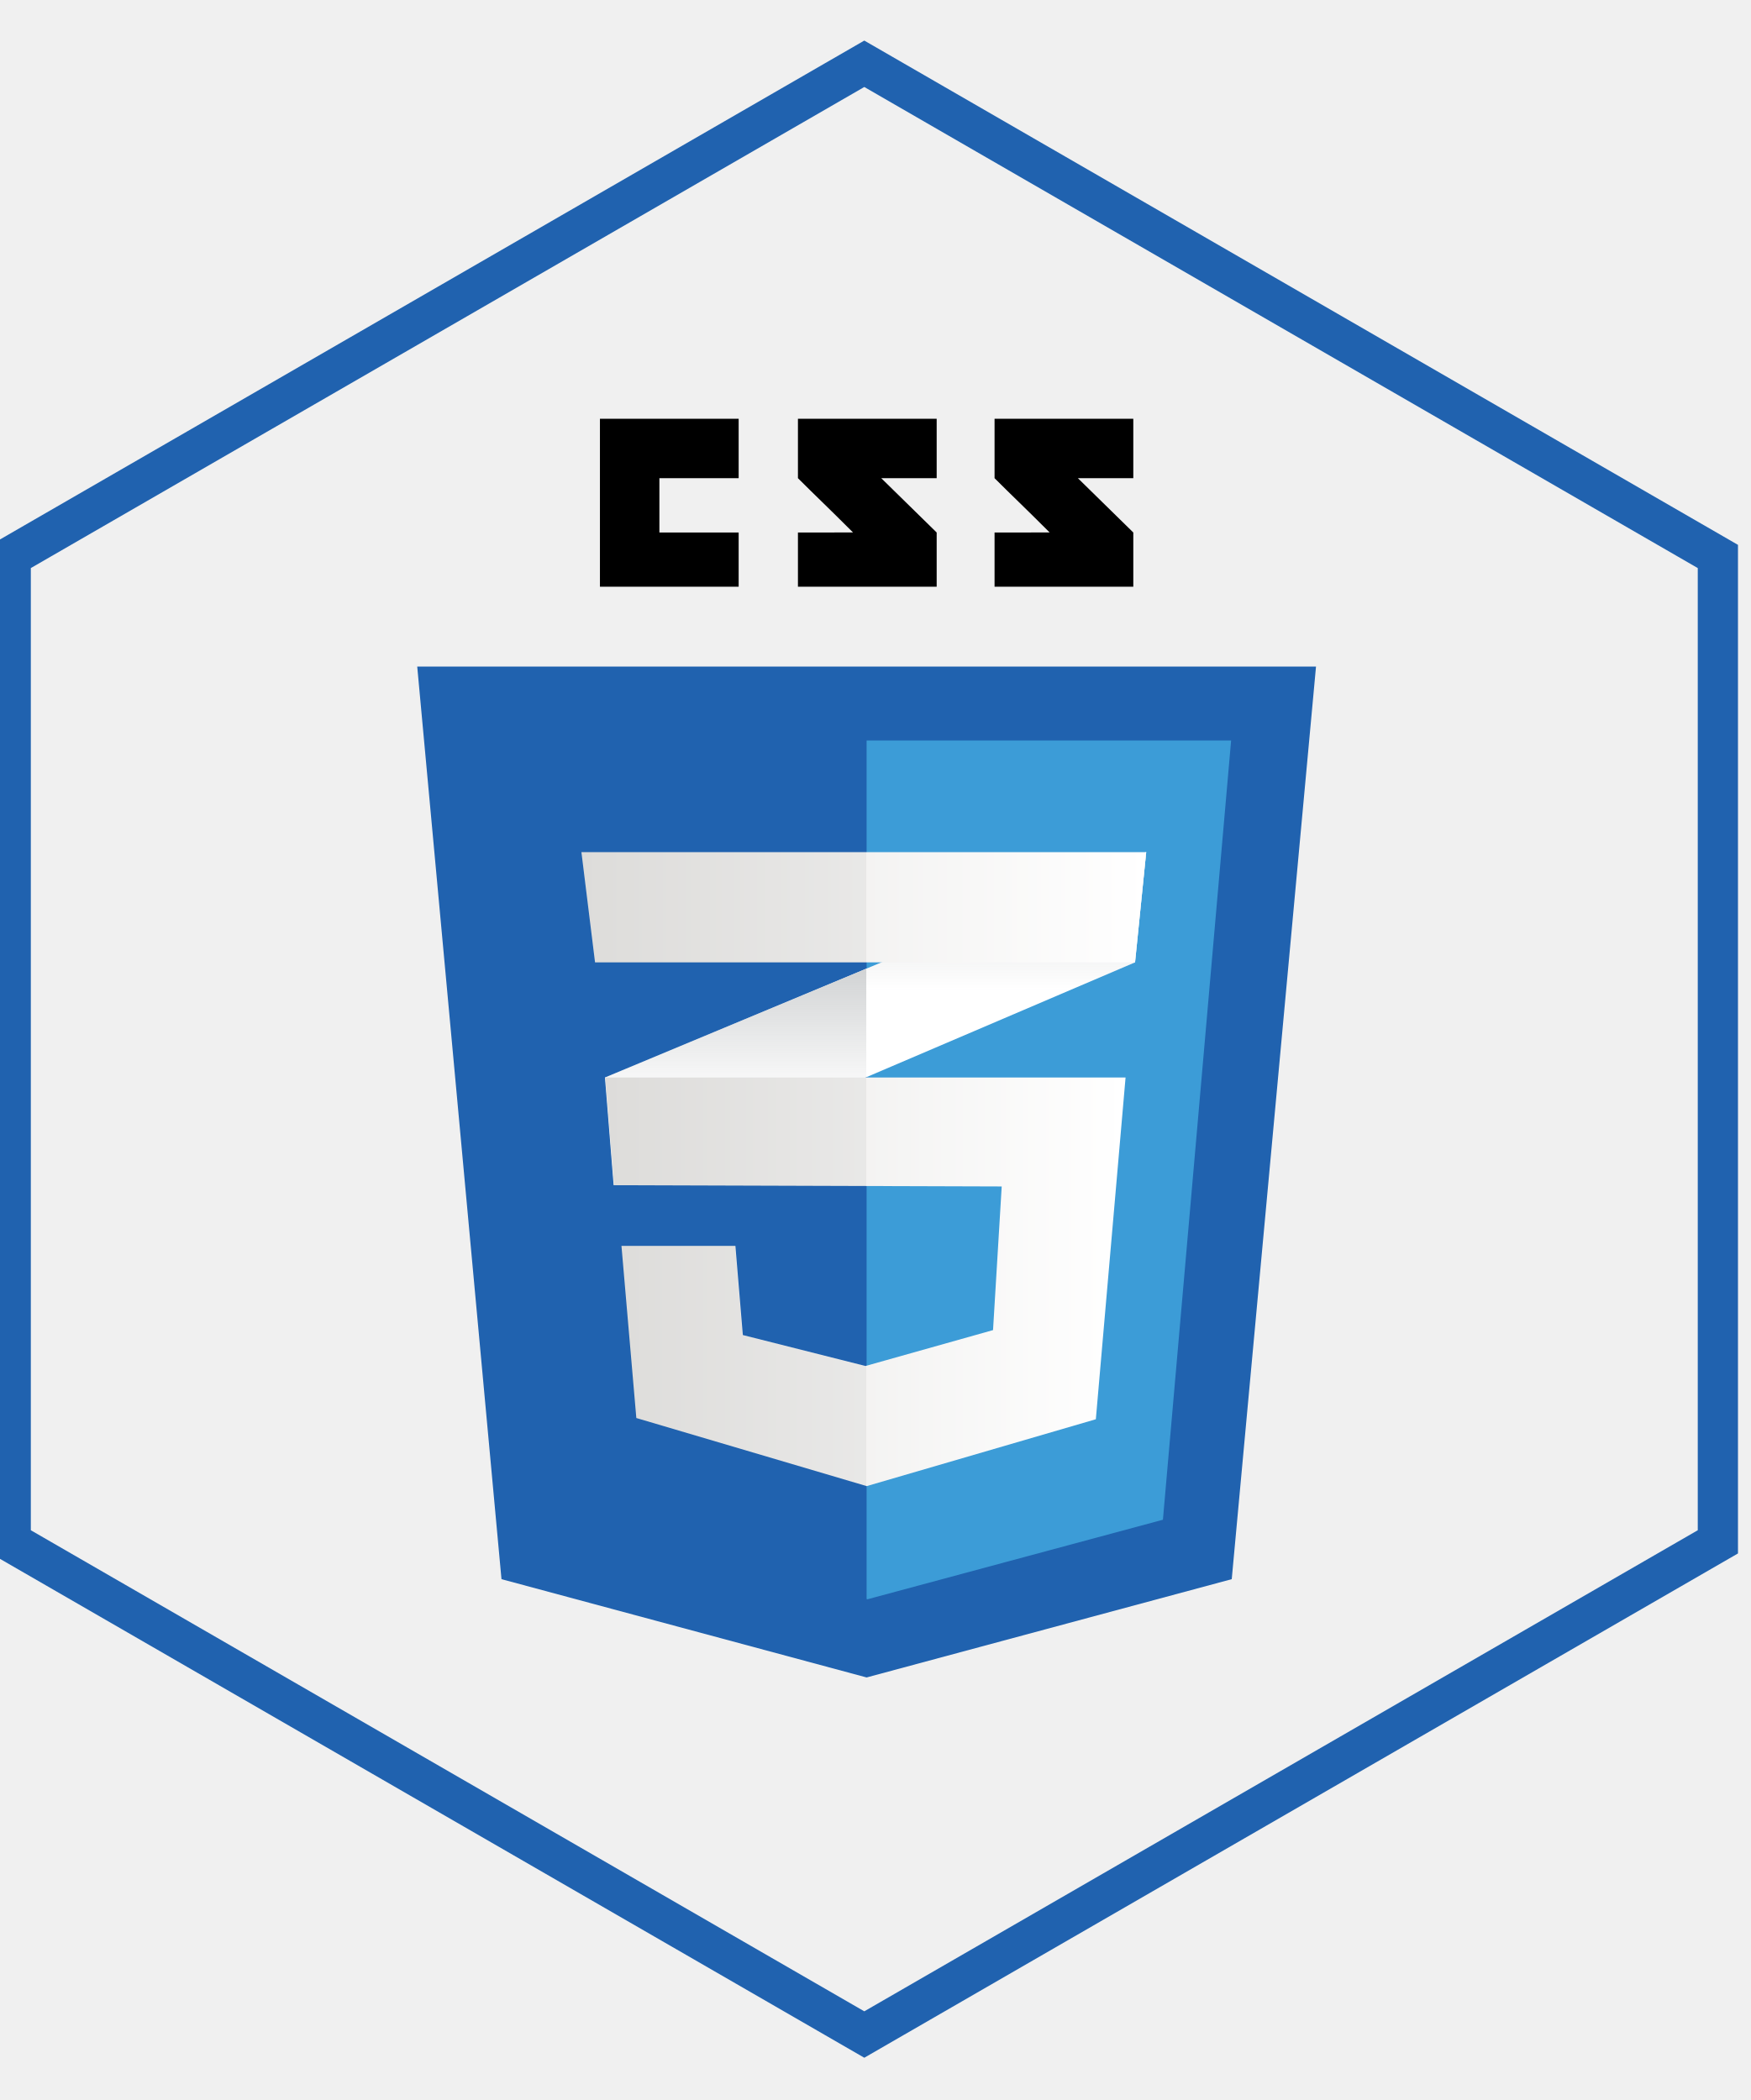
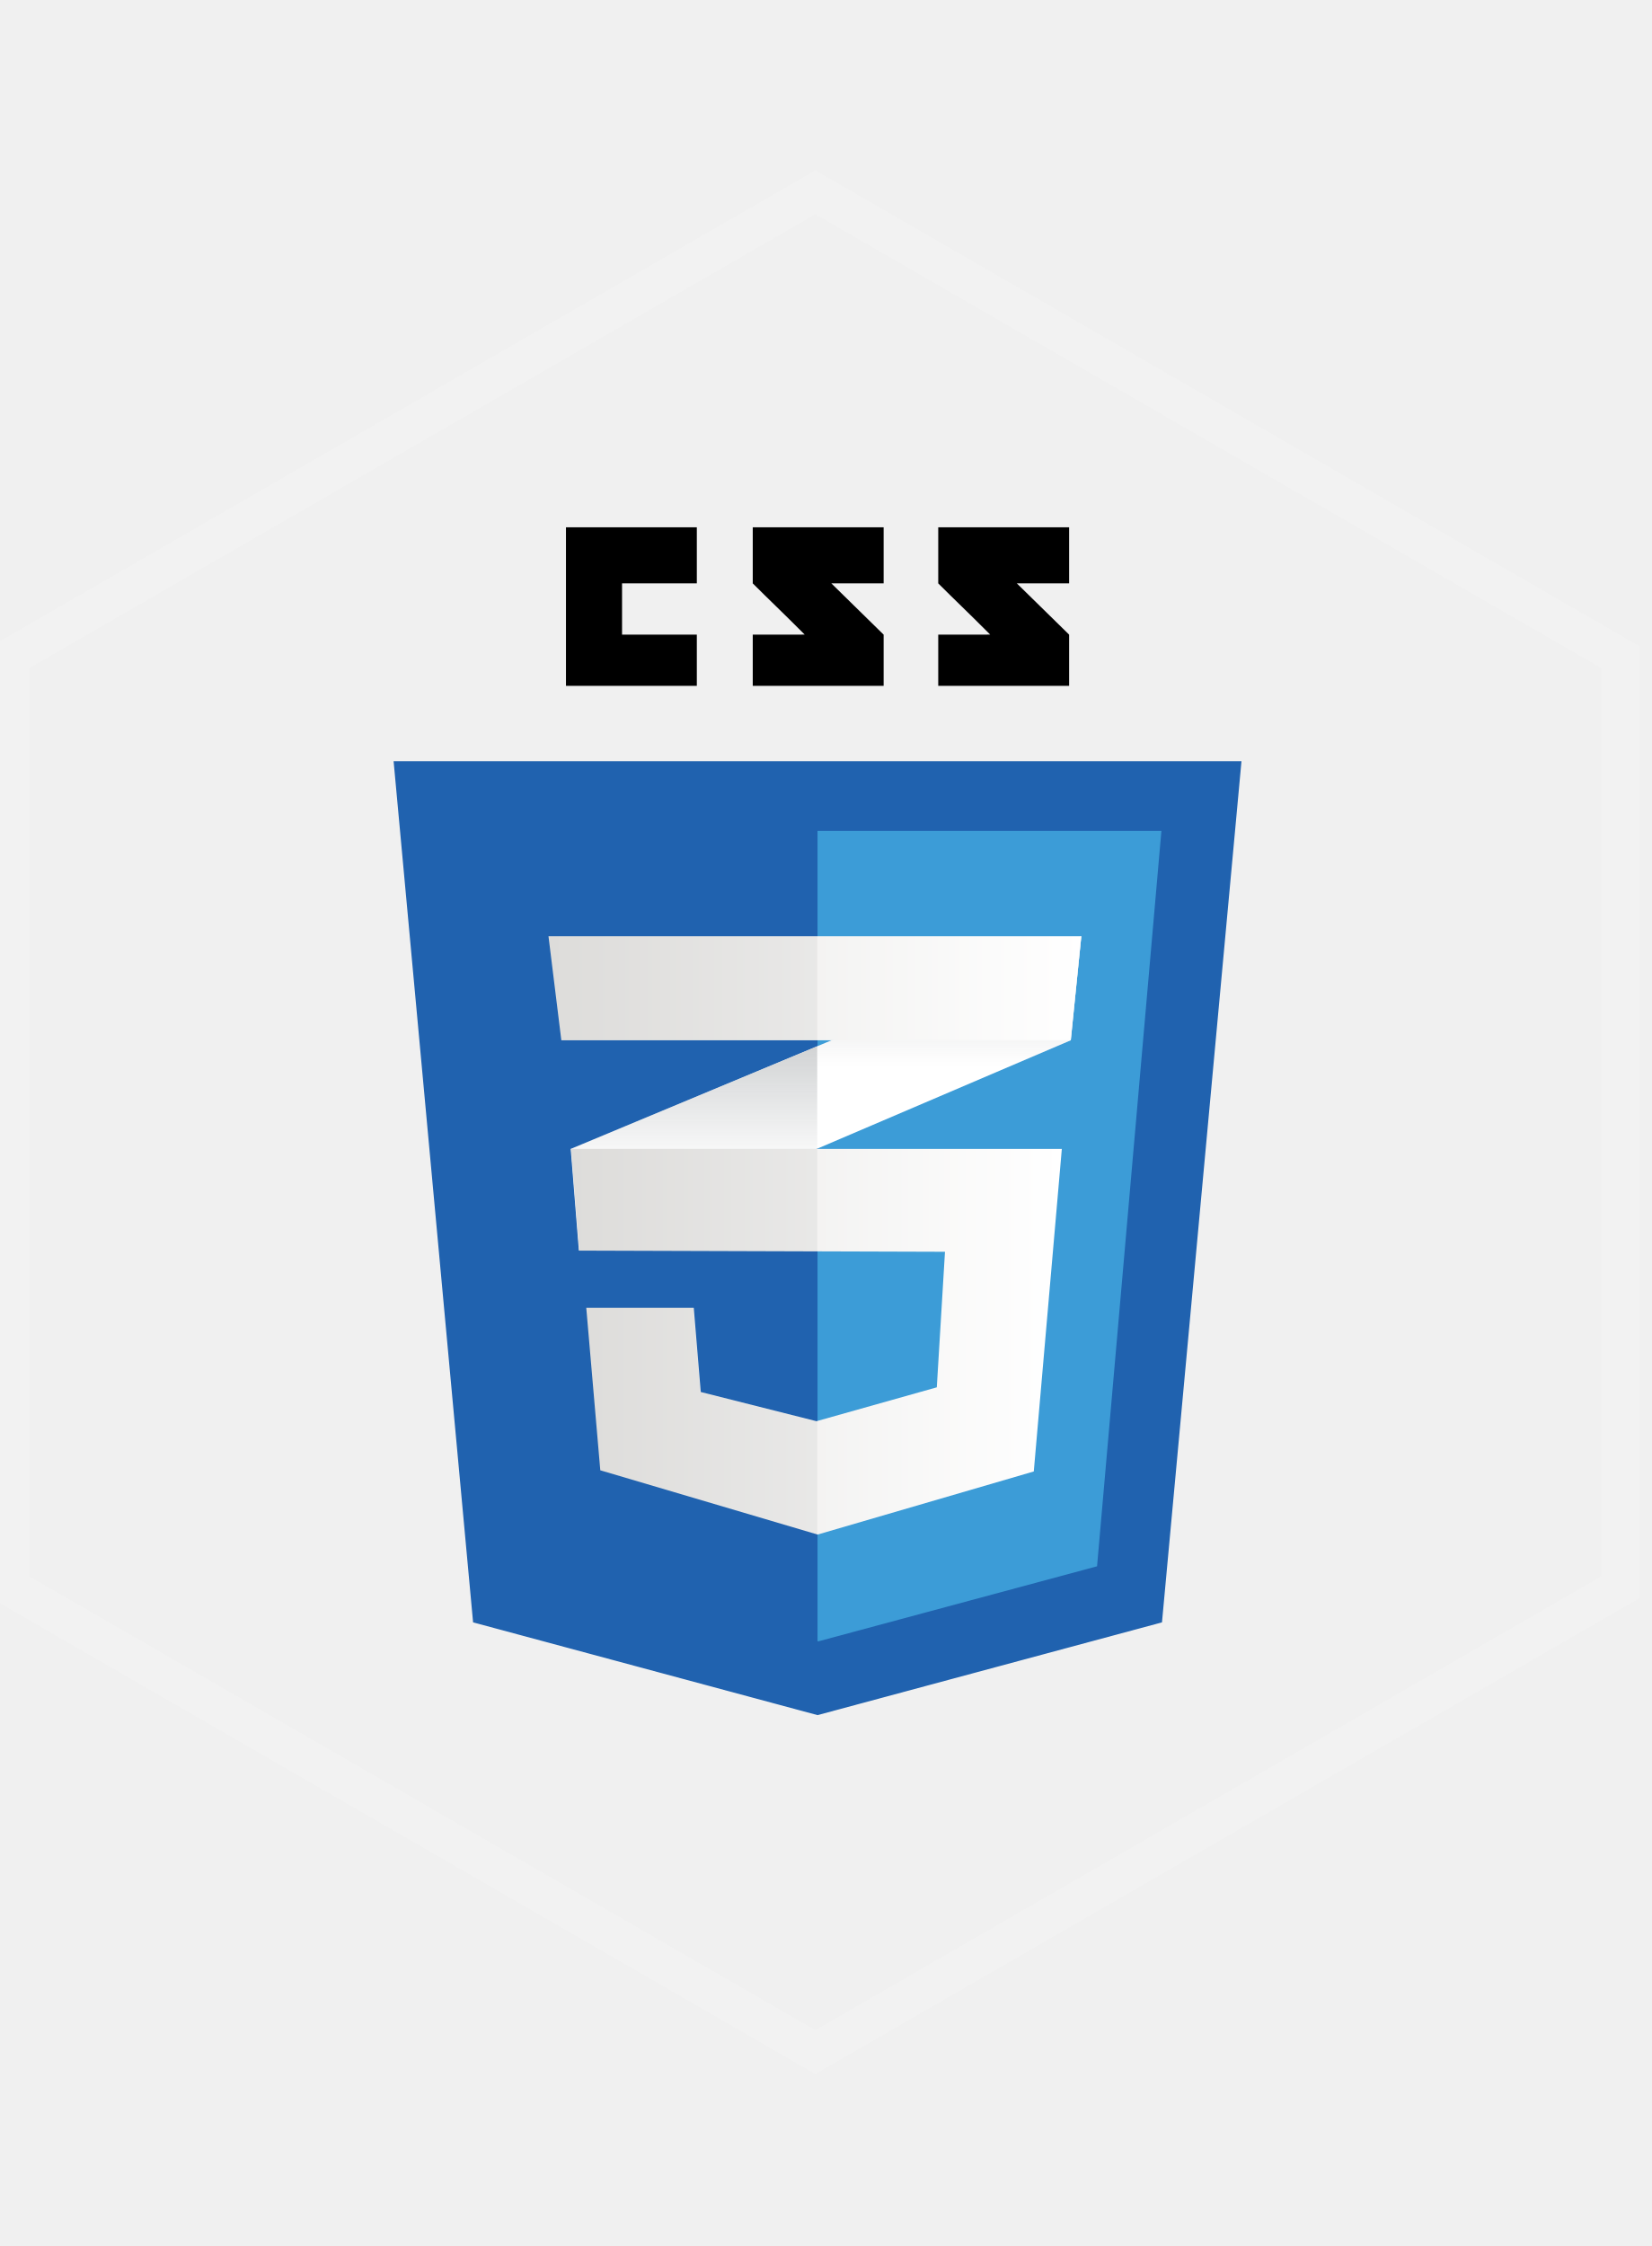
- <svg xmlns="http://www.w3.org/2000/svg" width="225px" height="270px" viewBox="0 0 653 754" version="1.1">
+ <svg xmlns="http://www.w3.org/2000/svg" width="125px" height="170px" viewBox="0 0 653 754" version="1.1">
  <defs>
    <linearGradient x1="50%" y1="100.001%" x2="50%" y2="0.001%" id="linearGradient-1">
      <stop stop-color="#D1D3D4" stop-opacity="0" offset="38.7%" />
      <stop stop-color="#D1D3D4" offset="100%" />
    </linearGradient>
    <linearGradient x1="49.999%" y1="100.001%" x2="49.999%" y2="0.001%" id="linearGradient-2">
      <stop stop-color="#D1D3D4" stop-opacity="0" offset="38.7%" />
      <stop stop-color="#D1D3D4" offset="100%" />
    </linearGradient>
    <linearGradient x1="5.85818348e-14%" y1="50.001%" x2="99.999%" y2="50.001%" id="linearGradient-3">
      <stop stop-color="#E8E7E5" offset="0%" />
      <stop stop-color="#FFFFFF" offset="100%" />
    </linearGradient>
    <linearGradient x1="1.34896956e-14%" y1="50%" x2="100%" y2="50%" id="linearGradient-4">
      <stop stop-color="#E8E7E5" offset="0%" />
      <stop stop-color="#FFFFFF" offset="100%" />
    </linearGradient>
  </defs>
  <g id="Page-1" stroke="none" stroke-width="1" fill="none" fill-rule="evenodd">
    <g id="css3-hexagon" transform="translate(4, 9)">
-       <polygon id="Polygon" stroke="#2062AF" stroke-width="15" points="318.425 0 636.849 183.843 636.849 551.528 318.425 735.37 2.04152339e-13 551.528 0 183.843" />
+       <polygon id="Polygon" stroke="#f2f2f2" stroke-width="15" points="318.425 0 636.849 183.843 636.849 551.528 318.425 735.37 2.04152339e-13 551.528 0 183.843" />
      <polygon id="Shape" points="50 98 588.584 98 588.584 636.583 50 636.583" />
      <polygon id="Shape" fill="#2062AF" fill-rule="nonzero" points="455.5 565.454 319.29 602.13 183.078 565.454 151.646 224.929 486.936 224.929" />
      <polygon id="Shape" fill="#3C9CD7" fill-rule="nonzero" points="319.289 252.511 319.289 572.878 319.597 572.962 429.826 543.28 455.269 252.511" />
      <path d="M241.985,174.899 L241.985,154.631 L271.556,154.631 L271.556,132.453 L219.807,132.453 L219.807,195.137 L271.556,195.137 L271.556,174.899 L241.985,174.899 Z M324.751,154.631 L345.425,154.631 L345.425,132.453 L293.671,132.453 L293.671,154.631 C300.595,161.555 304.206,164.869 314.22,174.883 C308.366,174.883 293.671,174.904 293.671,174.903 L293.671,195.137 L345.425,195.137 L345.425,174.899 L324.751,154.631 Z M398.103,154.631 L418.776,154.631 L418.776,132.453 L367.02,132.453 L367.02,154.631 C373.944,161.555 377.557,164.869 387.571,174.883 C381.719,174.883 367.02,174.904 367.02,174.903 L367.02,195.137 L418.777,195.137 L418.777,174.899 L398.103,154.631 L398.103,154.631 Z" id="Shape" fill="#000000" fill-rule="nonzero" />
      <polygon id="Shape" fill="#FFFFFF" fill-rule="nonzero" points="319.168 337.656 221.678 378.258 224.911 418.457 319.168 378.156 419.433 335.288 423.59 294.166" />
      <polygon id="Shape" fill="url(#linearGradient-1)" fill-rule="nonzero" points="221.677 378.258 224.91 418.457 319.167 378.156 319.167 337.656" />
      <polygon id="Shape" fill="url(#linearGradient-2)" fill-rule="nonzero" points="423.59 294.167 319.168 337.656 319.168 378.156 419.433 335.288" />
      <polygon id="Shape" fill="url(#linearGradient-3)" fill-rule="nonzero" points="221.827 378.258 225.061 418.457 369.686 418.918 366.451 472.516 318.861 485.914 273.113 474.363 270.341 441.095 227.833 441.095 233.378 505.32 319.323 530.732 404.802 505.781 415.892 378.258" />
      <path d="M319.168,378.258 L221.678,378.258 L224.911,418.457 L319.168,418.758 L319.168,378.258 Z M319.168,485.786 L318.706,485.915 L272.964,474.364 L270.192,441.096 L227.685,441.096 L233.229,505.321 L319.168,530.733 L319.168,485.786 Z" id="Shape" fill="#000000" fill-rule="nonzero" opacity="0.05" />
      <polygon id="Shape" fill="url(#linearGradient-4)" fill-rule="nonzero" points="212.898 294.167 423.59 294.167 419.433 335.289 217.98 335.289" />
      <polygon id="Shape" fill="#000000" fill-rule="nonzero" opacity="0.05" points="319.168 294.167 212.898 294.167 217.98 335.289 319.168 335.289" />
    </g>
  </g>
</svg>
